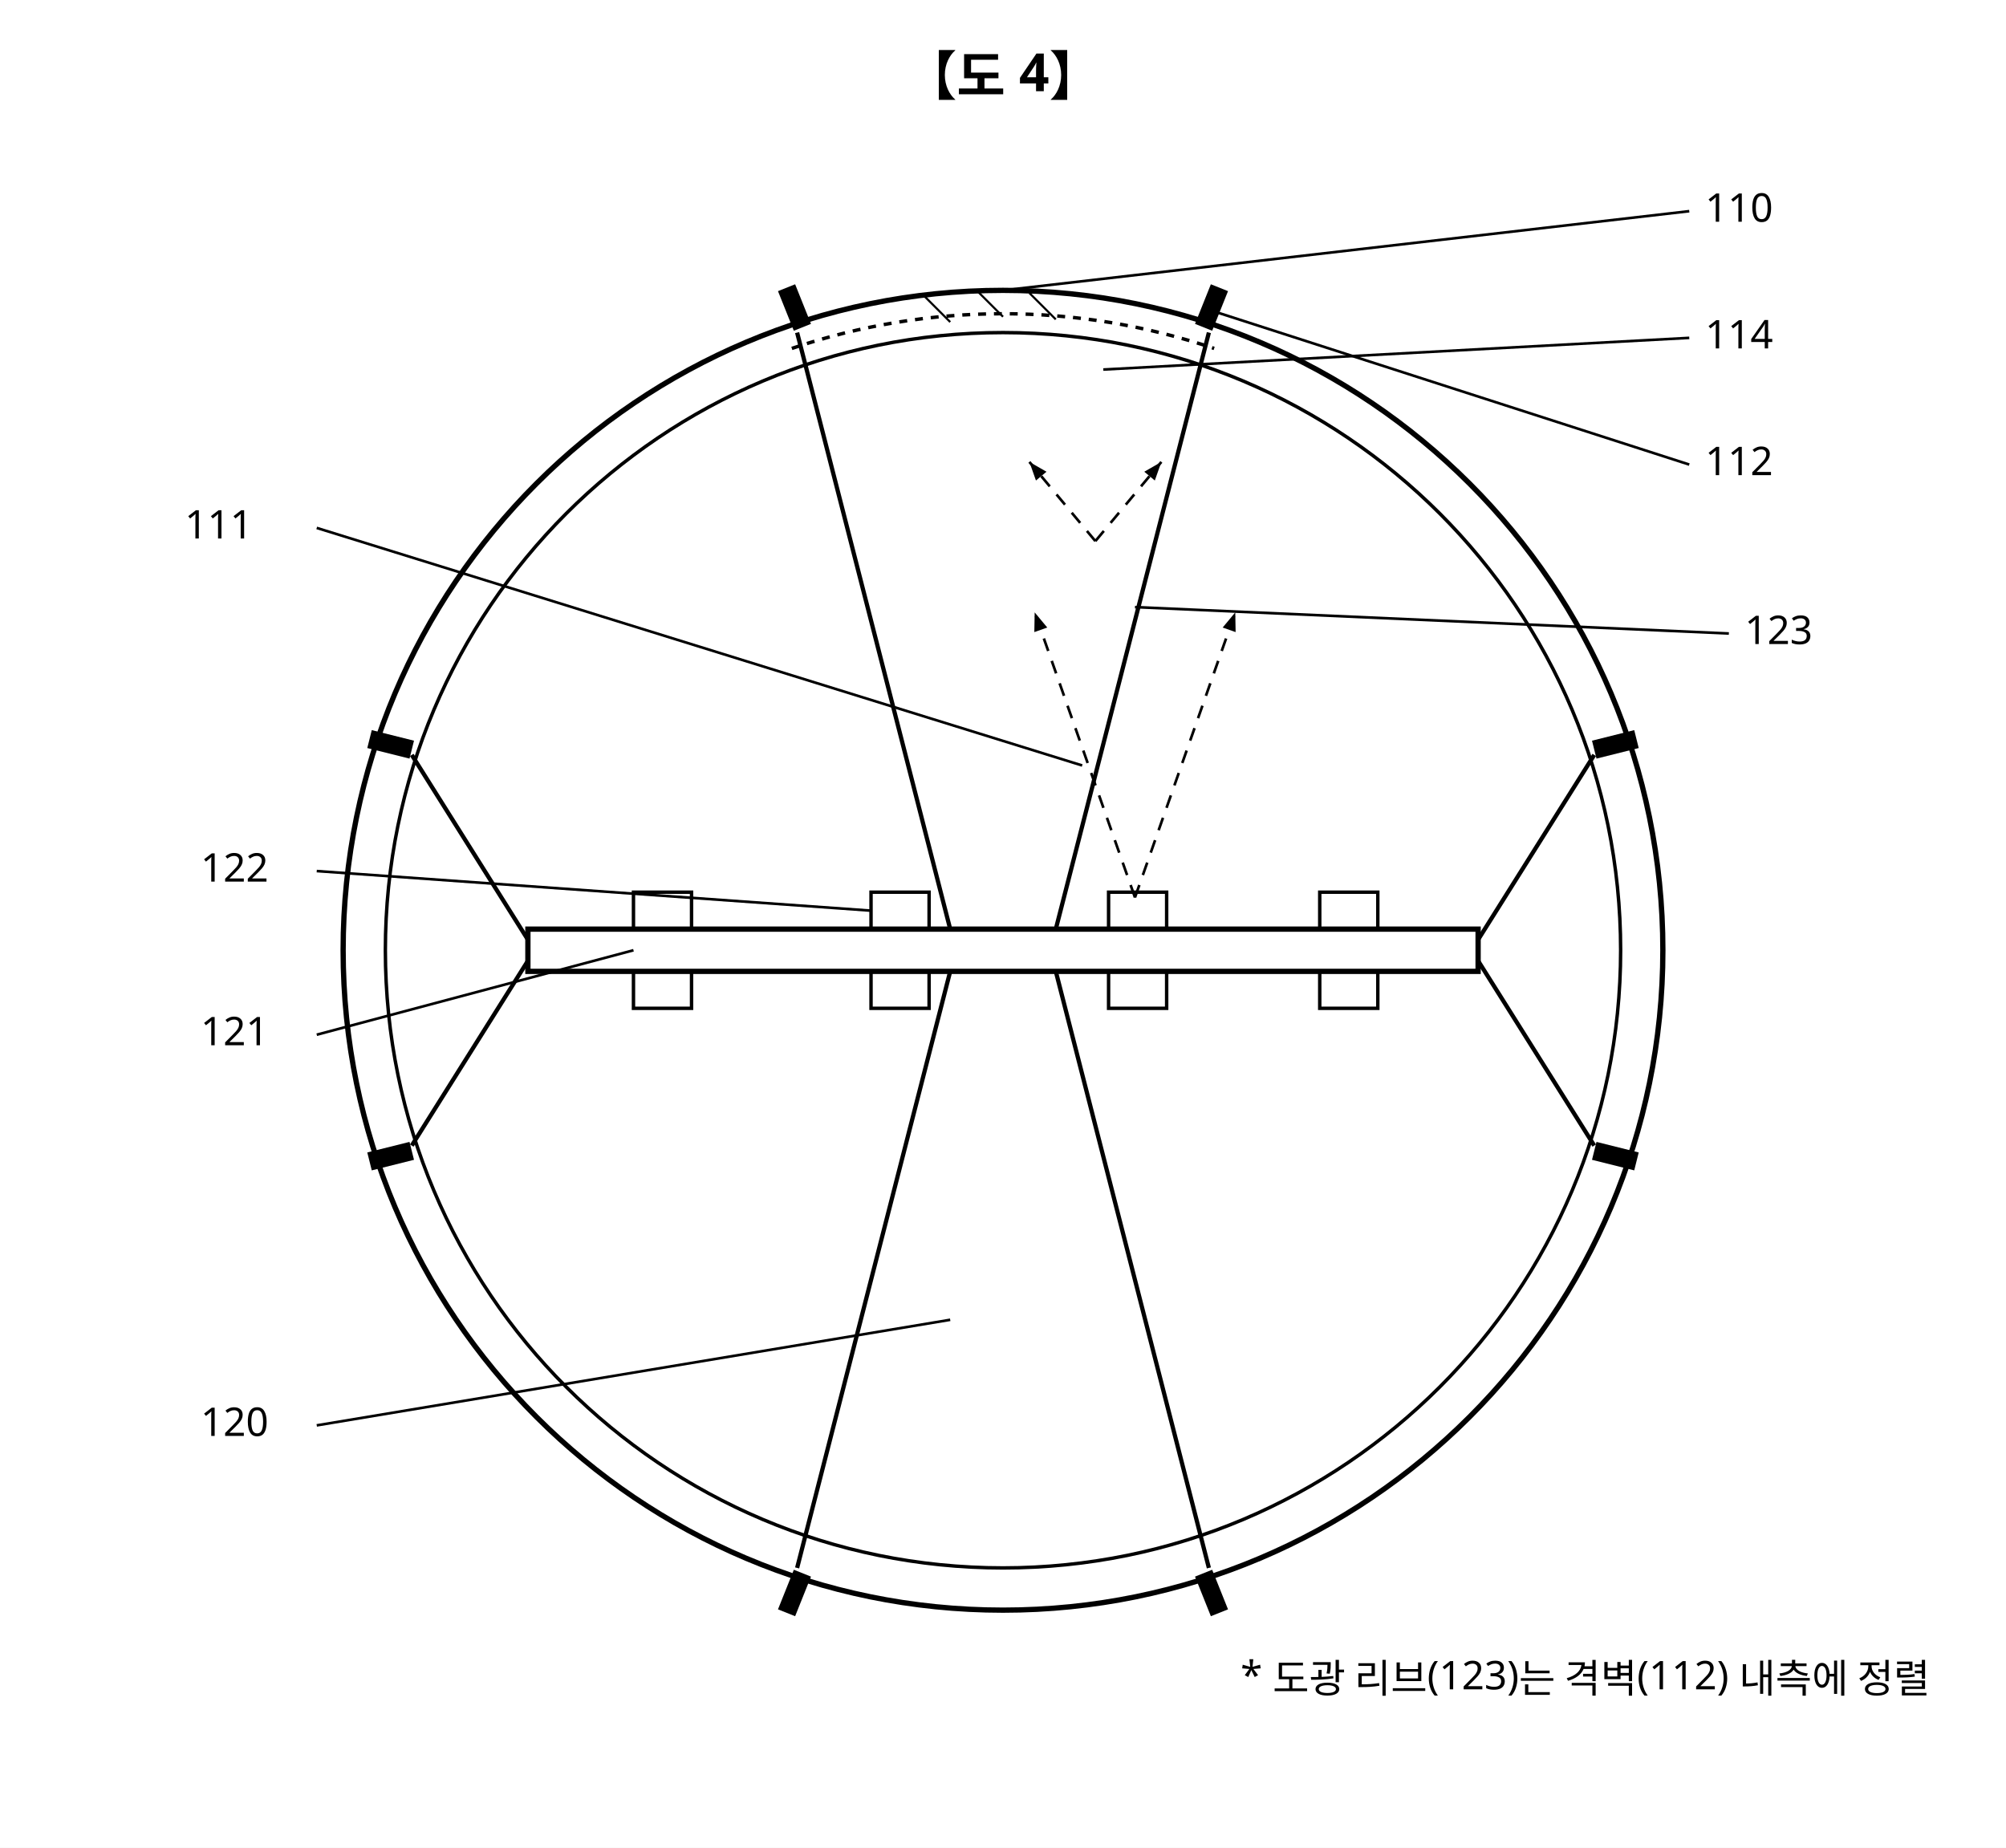
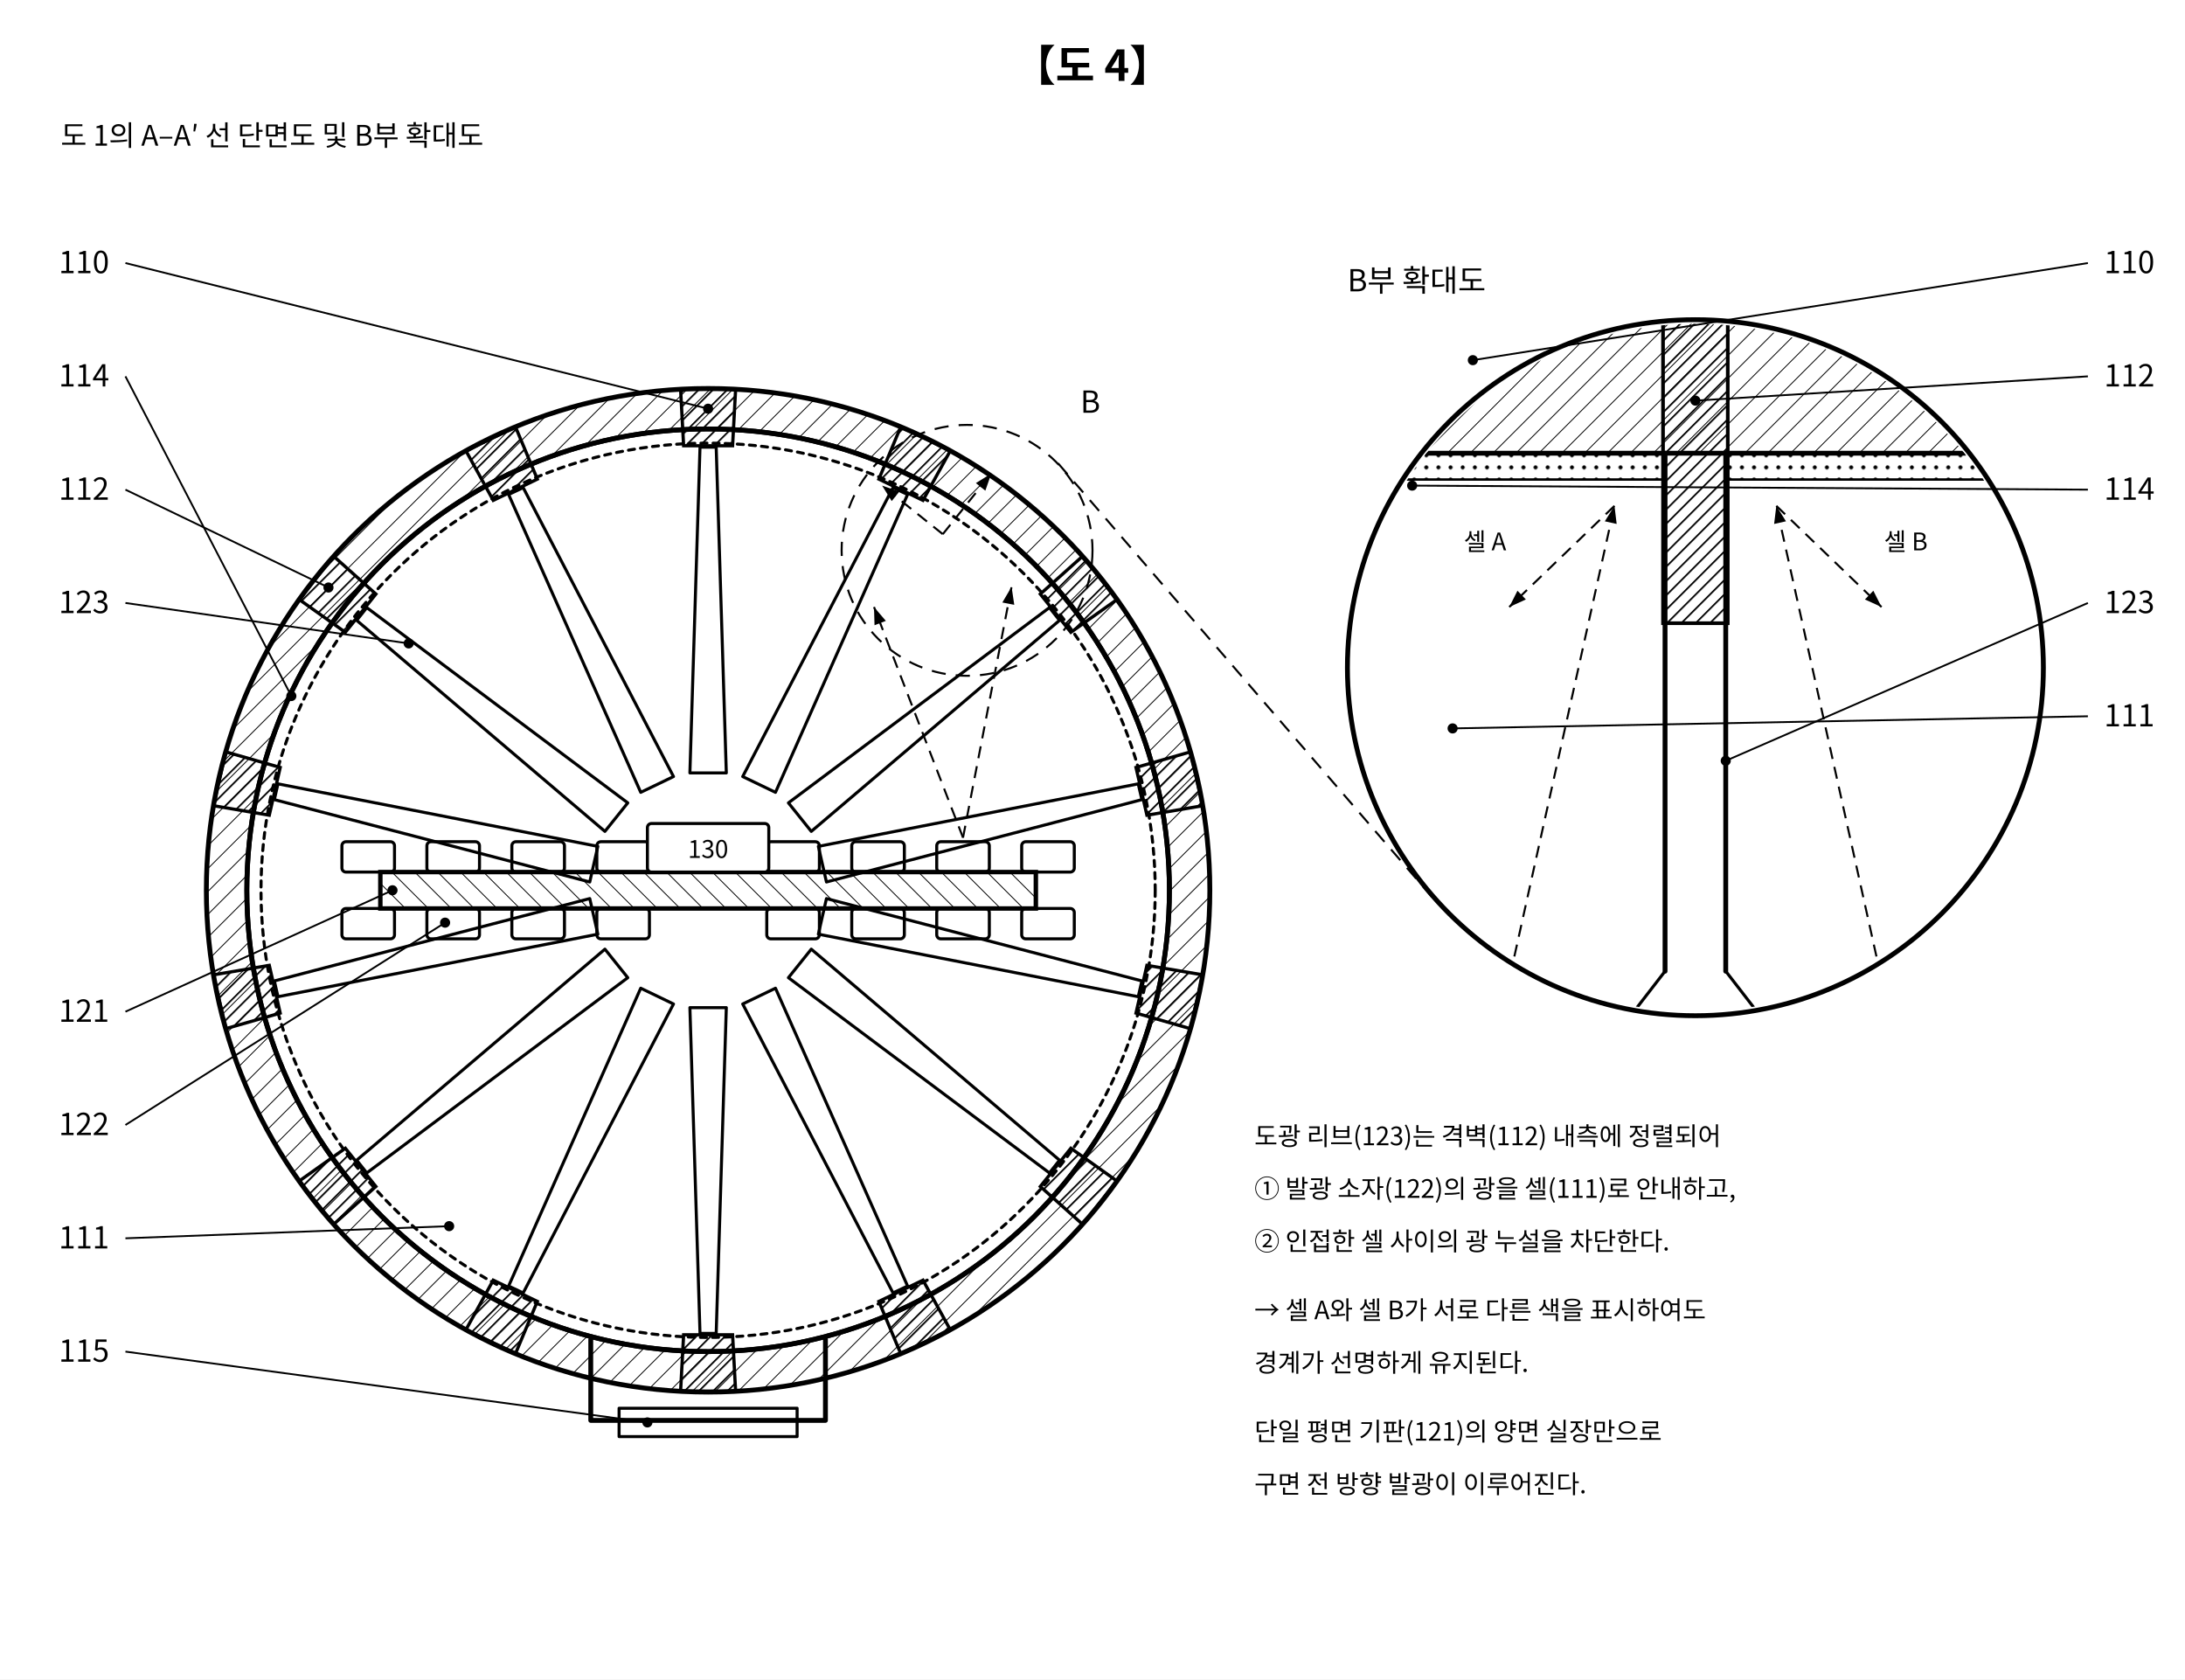
- <svg xmlns="http://www.w3.org/2000/svg" width="760" height="700" viewBox="0 0 760 700">
+ <svg xmlns="http://www.w3.org/2000/svg" width="1080" height="830" viewBox="0 0 1080 830">
  <style>
-  .l{fill:none;stroke:#000;stroke-width:2}
-  .t{fill:none;stroke:#000;stroke-width:1.3}
-  .h{stroke:#000;stroke-width:0.8}
-  .r{fill:none;stroke:#000;stroke-width:1.6}
-  .n{font:15px sans-serif;fill:#000}
-  .cap{font:bold 20px sans-serif;fill:#000;text-anchor:middle}
-  .ld{stroke:#000;stroke-width:1}
-  .ray{stroke:#000;stroke-width:1;stroke-dasharray:5 4}
+  text{font-family:'Noto Sans CJK KR','NanumGothic','DejaVu Sans',sans-serif;fill:#000;stroke:none}
+  .o{fill:none;stroke:#000;stroke-width:2.4;stroke-linejoin:round;stroke-linecap:round}
+  .m{fill:none;stroke:#000;stroke-width:1.5;stroke-linejoin:round;stroke-linecap:round}
+  .f{fill:none;stroke:#000;stroke-width:0.9;stroke-linejoin:round}
+  .hd{fill:none;stroke:#000;stroke-width:1.0;stroke-dasharray:7 5}
+  .ct{fill:none;stroke:#000;stroke-width:1.0;stroke-dasharray:20 4 4 4}
+  .ld{fill:none;stroke:#000;stroke-width:0.9}
+  .ar{fill:none;stroke:#000;stroke-width:1.4;marker-end:url(#ar)}
+  .ar2{fill:none;stroke:#000;stroke-width:1.1;marker-end:url(#ar)}
+  .ray{fill:none;stroke:#000;stroke-width:1.0;stroke-dasharray:6 4;marker-end:url(#ar)}
+  .n{font-size:15px}
+  .ns{font-size:13.5px}
+  .nc{font-size:14px;text-anchor:middle}
+  .ncs{font-size:12px;text-anchor:middle}
+  .cap{font-size:21px;font-weight:700;text-anchor:middle}
+  .sub{font-size:14px}
+  .note{font-size:12.5px}
</style>
-   <rect width="760" height="700" fill="#fff" />
  <defs>
-     <marker id="a2" markerWidth="8" markerHeight="8" refX="7" refY="2.6" orient="auto">
-       <path d="M0,0 L7,2.6 L0,5.2 z" fill="#000" />
+     <marker id="ar" markerWidth="10" markerHeight="10" refX="8.5" refY="3" orient="auto">
+       <path d="M0,0 L8.5,3 L0,6 z" fill="#000" />
    </marker>
+     <pattern id="hA" width="8" height="8" patternTransform="rotate(45)" patternUnits="userSpaceOnUse">
+       <line x1="0" y1="0" x2="0" y2="8" stroke="#000" stroke-width="0.8" />
+     </pattern>
+     <pattern id="hB" width="8" height="8" patternTransform="rotate(-45)" patternUnits="userSpaceOnUse">
+       <line x1="0" y1="0" x2="0" y2="8" stroke="#000" stroke-width="0.8" />
+     </pattern>
+     <pattern id="hC" width="5" height="5" patternTransform="rotate(45)" patternUnits="userSpaceOnUse">
+       <line x1="0" y1="0" x2="0" y2="5" stroke="#000" stroke-width="1.6" />
+     </pattern>
+     <pattern id="hD" width="6" height="6" patternUnits="userSpaceOnUse">
+       <circle cx="3" cy="3" r="1.0" fill="#000" />
+     </pattern>
  </defs>
-   <text class="cap" x="380" y="36">【도 4】</text>
-   <circle class="l" cx="380" cy="360" r="250" />
-   <circle class="t" cx="380" cy="360" r="234" />
-   <g class="r">
-     <path d="M380,110 l0,-0" />
+   <rect width="1080" height="830" style="fill:#fff" />
+   <text class="cap" x="540.0" y="40">【도 4】</text>
+   <text class="sub" x="30" y="72">도 1의 A–A′ 선 단면도 및 B부 확대도</text>
+   <path d="M350,192 A248,248 0 1 1 349.99,192 Z M350,212 A228,228 0 1 0 350.01,212 Z" fill="url(#hA)" fill-rule="evenodd" stroke="#000" stroke-width="2.4" />
+   <circle class="o" cx="350" cy="440" r="228" />
+   <circle class="m" cx="350" cy="440" r="221" stroke-dasharray="3 3" />
+   <path d="M561.5,500.7 L588.4,508.4 L594.5,481.8 L566.9,477.1 Z" fill="url(#hC)" stroke="#000" stroke-width="1.6" />
+   <path d="M514.2,586.4 L535.1,605.1 L552.1,583.7 L529.3,567.5 Z" fill="url(#hC)" stroke="#000" stroke-width="1.6" />
+   <path d="M434.4,643.2 L445.2,669.0 L469.7,657.2 L456.2,632.7 Z" fill="url(#hC)" stroke="#000" stroke-width="1.6" />
+   <path d="M337.9,659.7 L336.4,687.6 L363.6,687.6 L362.1,659.7 Z" fill="url(#hC)" stroke="#000" stroke-width="1.6" />
+   <path d="M243.8,632.7 L230.3,657.2 L254.8,669.0 L265.6,643.2 Z" fill="url(#hC)" stroke="#000" stroke-width="1.6" />
+   <path d="M170.7,567.5 L147.9,583.7 L164.9,605.1 L185.8,586.4 Z" fill="url(#hC)" stroke="#000" stroke-width="1.6" />
+   <path d="M133.1,477.1 L105.5,481.8 L111.6,508.4 L138.5,500.7 Z" fill="url(#hC)" stroke="#000" stroke-width="1.6" />
+   <path d="M138.5,379.3 L111.6,371.6 L105.5,398.2 L133.1,402.9 Z" fill="url(#hC)" stroke="#000" stroke-width="1.6" />
+   <path d="M185.8,293.6 L164.9,274.9 L147.9,296.3 L170.7,312.5 Z" fill="url(#hC)" stroke="#000" stroke-width="1.6" />
+   <path d="M265.6,236.8 L254.8,211.0 L230.3,222.8 L243.8,247.3 Z" fill="url(#hC)" stroke="#000" stroke-width="1.6" />
+   <path d="M362.1,220.3 L363.6,192.4 L336.4,192.4 L337.9,220.3 Z" fill="url(#hC)" stroke="#000" stroke-width="1.6" />
+   <path d="M456.2,247.3 L469.7,222.8 L445.2,211.0 L434.4,236.8 Z" fill="url(#hC)" stroke="#000" stroke-width="1.6" />
+   <path d="M529.3,312.5 L552.1,296.3 L535.1,274.9 L514.2,293.6 Z" fill="url(#hC)" stroke="#000" stroke-width="1.6" />
+   <path d="M566.9,402.9 L594.5,398.2 L588.4,371.6 L561.5,379.3 Z" fill="url(#hC)" stroke="#000" stroke-width="1.6" />
+   <rect x="188" y="431" width="324" height="18" fill="url(#hB)" stroke="#000" stroke-width="2.2" />
+   <path class="m" d="M404.5,461.7 L562.6,492.6 L564.4,484.8 L408.5,444.1 Z" />
+   <path class="m" d="M389.7,483.2 L518.7,579.7 L523.7,573.4 L401.0,469.1 Z" />
+   <path class="m" d="M367.1,496.2 L441.4,639.0 L448.6,635.6 L383.3,488.4 Z" />
+   <path class="m" d="M341.0,498.0 L346.0,659.0 L354.0,659.0 L359.0,498.0 Z" />
+   <path class="m" d="M316.7,488.4 L251.4,635.6 L258.6,639.0 L332.9,496.2 Z" />
+   <path class="m" d="M299.0,469.1 L176.3,573.4 L181.3,579.7 L310.3,483.2 Z" />
+   <path class="m" d="M291.5,444.1 L135.6,484.8 L137.4,492.6 L295.5,461.7 Z" />
+   <path class="m" d="M295.5,418.3 L137.4,387.4 L135.6,395.2 L291.5,435.9 Z" />
+   <path class="m" d="M310.3,396.8 L181.3,300.3 L176.3,306.6 L299.0,410.9 Z" />
+   <path class="m" d="M332.9,383.8 L258.6,241.0 L251.4,244.4 L316.7,391.6 Z" />
+   <path class="m" d="M359.0,382.0 L354.0,221.0 L346.0,221.0 L341.0,382.0 Z" />
+   <path class="m" d="M383.3,391.6 L448.6,244.4 L441.4,241.0 L367.1,383.8 Z" />
+   <path class="m" d="M401.0,410.9 L523.7,306.6 L518.7,300.3 L389.7,396.8 Z" />
+   <path class="m" d="M408.5,435.9 L564.4,395.2 L562.6,387.4 L404.5,418.3 Z" />
+   <rect class="m" x="169" y="416" width="26" height="15" rx="2" />
+   <rect class="m" x="169" y="449" width="26" height="15" rx="2" />
+   <rect class="m" x="211" y="416" width="26" height="15" rx="2" />
+   <rect class="m" x="211" y="449" width="26" height="15" rx="2" />
+   <rect class="m" x="253" y="416" width="26" height="15" rx="2" />
+   <rect class="m" x="253" y="449" width="26" height="15" rx="2" />
+   <rect class="m" x="295" y="416" width="26" height="15" rx="2" />
+   <rect class="m" x="295" y="449" width="26" height="15" rx="2" />
+   <rect class="m" x="379" y="416" width="26" height="15" rx="2" />
+   <rect class="m" x="379" y="449" width="26" height="15" rx="2" />
+   <rect class="m" x="421" y="416" width="26" height="15" rx="2" />
+   <rect class="m" x="421" y="449" width="26" height="15" rx="2" />
+   <rect class="m" x="463" y="416" width="26" height="15" rx="2" />
+   <rect class="m" x="463" y="449" width="26" height="15" rx="2" />
+   <rect class="m" x="505" y="416" width="26" height="15" rx="2" />
+   <rect class="m" x="505" y="449" width="26" height="15" rx="2" />
+   <rect class="m" x="320" y="407" width="60" height="24" rx="2" style="fill:#fff" />
+   <text class="ncs" x="350" y="424">130</text>
+   <path class="ray" d="M476,414 L500,290" />
+   <path class="ray" d="M476,414 L432,300" />
+   <path class="ray" d="M466,264 L490,234" />
+   <path class="ray" d="M466,264 L436,240" />
+   <path class="o" d="M292,662 v40 h116 v-40" />
+   <rect class="m" x="306" y="696" width="88" height="14" />
+   <circle class="hd" cx="478" cy="272" r="62" />
+   <text class="n" x="534" y="204">B</text>
+   <circle class="o" cx="838" cy="330" r="172" />
+   <text class="n" x="666" y="144">B부 확대도</text>
+   <line class="hd" x1="523" y1="229" x2="711" y2="447" />
+   <clipPath id="cpB">
+     <circle cx="838" cy="330" r="170" />
+   </clipPath>
+   <g clip-path="url(#cpB)">
+     <rect x="666" y="158" width="344" height="66" fill="url(#hA)" />
+     <path class="o" d="M666,224 H1010" />
+     <rect x="666" y="224" width="156" height="13" fill="url(#hD)" stroke="#000" stroke-width="1.2" />
+     <rect x="854" y="224" width="156" height="13" fill="url(#hD)" stroke="#000" stroke-width="1.2" />
+     <rect x="822" y="158" width="32" height="150" fill="url(#hC)" stroke="#000" stroke-width="1.8" />
+     <path class="o" d="M823,480 V224 M853,480 V224" />
+     <path class="m" d="M823,480 L806,502 M853,480 L870,502" />
+     <path class="ray" d="M742,502 L798,250" />
+     <path class="ray" d="M798,250 L746,300" />
+     <path class="ray" d="M934,502 L878,250" />
+     <path class="ray" d="M878,250 L930,300" />
  </g>
-   <g stroke="#000" stroke-width="7" fill="none">
-     <path d="M456,124 l6,-15" />
-     <path d="M304,124 l-6,-15" />
-     <path d="M604,284 l16,-4" />
-     <path d="M156,284 l-16,-4" />
-     <path d="M604,436 l16,4" />
-     <path d="M156,436 l-16,4" />
-     <path d="M456,596 l6,15" />
-     <path d="M304,596 l-6,15" />
-   </g>
-   <rect class="l" x="200" y="352" width="360" height="16" />
-   <g class="t">
-     <rect x="240" y="338" width="22" height="14" />
-     <rect x="330" y="338" width="22" height="14" />
-     <rect x="420" y="338" width="22" height="14" />
-     <rect x="500" y="338" width="22" height="14" />
-     <rect x="240" y="368" width="22" height="14" />
-     <rect x="330" y="368" width="22" height="14" />
-     <rect x="420" y="368" width="22" height="14" />
-     <rect x="500" y="368" width="22" height="14" />
-   </g>
-   <g class="r">
-     <path d="M400,352 L458,126" />
-     <path d="M360,352 L302,126" />
-     <path d="M560,356 L604,286" />
-     <path d="M200,356 L156,286" />
-     <path d="M560,364 L604,434" />
-     <path d="M200,364 L156,434" />
-     <path d="M400,368 L458,594" />
-     <path d="M360,368 L302,594" />
-   </g>
-   <g class="ray">
-     <path d="M430,340 L468,232" marker-end="url(#a2)" />
-     <path d="M430,340 L392,232" marker-end="url(#a2)" />
-     <path d="M415,205 L440,175" marker-end="url(#a2)" />
-     <path d="M415,205 L390,175" marker-end="url(#a2)" />
-   </g>
-   <path class="t" d="M300,132 A250,250 0 0 1 460,132" stroke-dasharray="3 3" stroke-width="4" />
-   <g class="h">
-     <path d="M370,110 l10,10 M390,111 l10,10 M350,112 l10,10" />
-   </g>
-   <line class="ld" x1="380" y1="110" x2="640" y2="80" />
-   <text class="n" x="646" y="84">110</text>
-   <line class="ld" x1="418" y1="140" x2="640" y2="128" />
-   <text class="n" x="646" y="132">114</text>
-   <line class="ld" x1="460" y1="118" x2="640" y2="176" />
-   <text class="n" x="646" y="180">112</text>
-   <line class="ld" x1="430" y1="230" x2="655" y2="240" />
-   <text class="n" x="661" y="244">123</text>
-   <line class="ld" x1="410" y1="290" x2="120" y2="200" />
-   <text class="n" x="70" y="204">111</text>
-   <line class="ld" x1="330" y1="345" x2="120" y2="330" />
-   <text class="n" x="76" y="334">122</text>
-   <line class="ld" x1="240" y1="360" x2="120" y2="392" />
-   <text class="n" x="76" y="396">121</text>
-   <line class="ld" x1="360" y1="500" x2="120" y2="540" />
-   <text class="n" x="76" y="544">120</text>
-   <text class="n" x="470" y="640">* 도광 리브(123)는 격벽(112) 내측에 정렬</text>
+   <text class="ncs" x="734" y="272">셀 A</text>
+   <text class="ncs" x="942" y="272">셀 B</text>
+   <line class="ld" x1="350" y1="202" x2="62" y2="130" />
+   <circle cx="350" cy="202" r="2.5" fill="#000" />
+   <text class="n" x="54" y="135" text-anchor="end">110</text>
+   <line class="ld" x1="144" y1="344" x2="62" y2="186" />
+   <circle cx="144" cy="344" r="2.5" fill="#000" />
+   <text class="n" x="54" y="191" text-anchor="end">114</text>
+   <line class="ld" x1="162.36" y1="290.362" x2="62" y2="242" />
+   <circle cx="162.36" cy="290.362" r="2.5" fill="#000" />
+   <text class="n" x="54" y="247" text-anchor="end">112</text>
+   <line class="ld" x1="202" y1="318" x2="62" y2="298" />
+   <circle cx="202" cy="318" r="2.5" fill="#000" />
+   <text class="n" x="54" y="303" text-anchor="end">123</text>
+   <line class="ld" x1="194" y1="440" x2="62" y2="500" />
+   <circle cx="194" cy="440" r="2.5" fill="#000" />
+   <text class="n" x="54" y="505" text-anchor="end">121</text>
+   <line class="ld" x1="220" y1="456" x2="62" y2="556" />
+   <circle cx="220" cy="456" r="2.5" fill="#000" />
+   <text class="n" x="54" y="561" text-anchor="end">122</text>
+   <line class="ld" x1="222" y1="606" x2="62" y2="612" />
+   <circle cx="222" cy="606" r="2.5" fill="#000" />
+   <text class="n" x="54" y="617" text-anchor="end">111</text>
+   <line class="ld" x1="320" y1="703" x2="62" y2="668" />
+   <circle cx="320" cy="703" r="2.5" fill="#000" />
+   <text class="n" x="54" y="673" text-anchor="end">115</text>
+   <line class="ld" x1="728" y1="178" x2="1032" y2="130" />
+   <circle cx="728" cy="178" r="2.5" fill="#000" />
+   <text class="n" x="1040" y="135" text-anchor="start">110</text>
+   <line class="ld" x1="838" y1="198" x2="1032" y2="186" />
+   <circle cx="838" cy="198" r="2.5" fill="#000" />
+   <text class="n" x="1040" y="191" text-anchor="start">112</text>
+   <line class="ld" x1="698" y1="240" x2="1032" y2="242" />
+   <circle cx="698" cy="240" r="2.5" fill="#000" />
+   <text class="n" x="1040" y="247" text-anchor="start">114</text>
+   <line class="ld" x1="853" y1="376" x2="1032" y2="298" />
+   <circle cx="853" cy="376" r="2.5" fill="#000" />
+   <text class="n" x="1040" y="303" text-anchor="start">123</text>
+   <line class="ld" x1="718" y1="360" x2="1032" y2="354" />
+   <circle cx="718" cy="360" r="2.5" fill="#000" />
+   <text class="n" x="1040" y="359" text-anchor="start">111</text>
+   <text class="note" x="620" y="566">도광 리브(123)는 격벽(112) 내측에 정렬되어</text>
+   <text class="note" x="620" y="592">① 발광 소자(122)의 광을 셀(111)로 안내하고,</text>
+   <text class="note" x="620" y="618">② 인접한 셀 사이의 광 누설을 차단한다.</text>
+   <text class="note" x="620" y="652">→ 셀 A와 셀 B가 서로 다른 색을 표시하여도</text>
+   <text class="note" x="620" y="678">　 경계가 선명하게 유지된다.</text>
+   <text class="note" x="620" y="712">단일 평면 기판(121)의 양면 실장만으로</text>
+   <text class="note" x="620" y="738">구면 전 방향 발광이 이루어진다.</text>
</svg>
